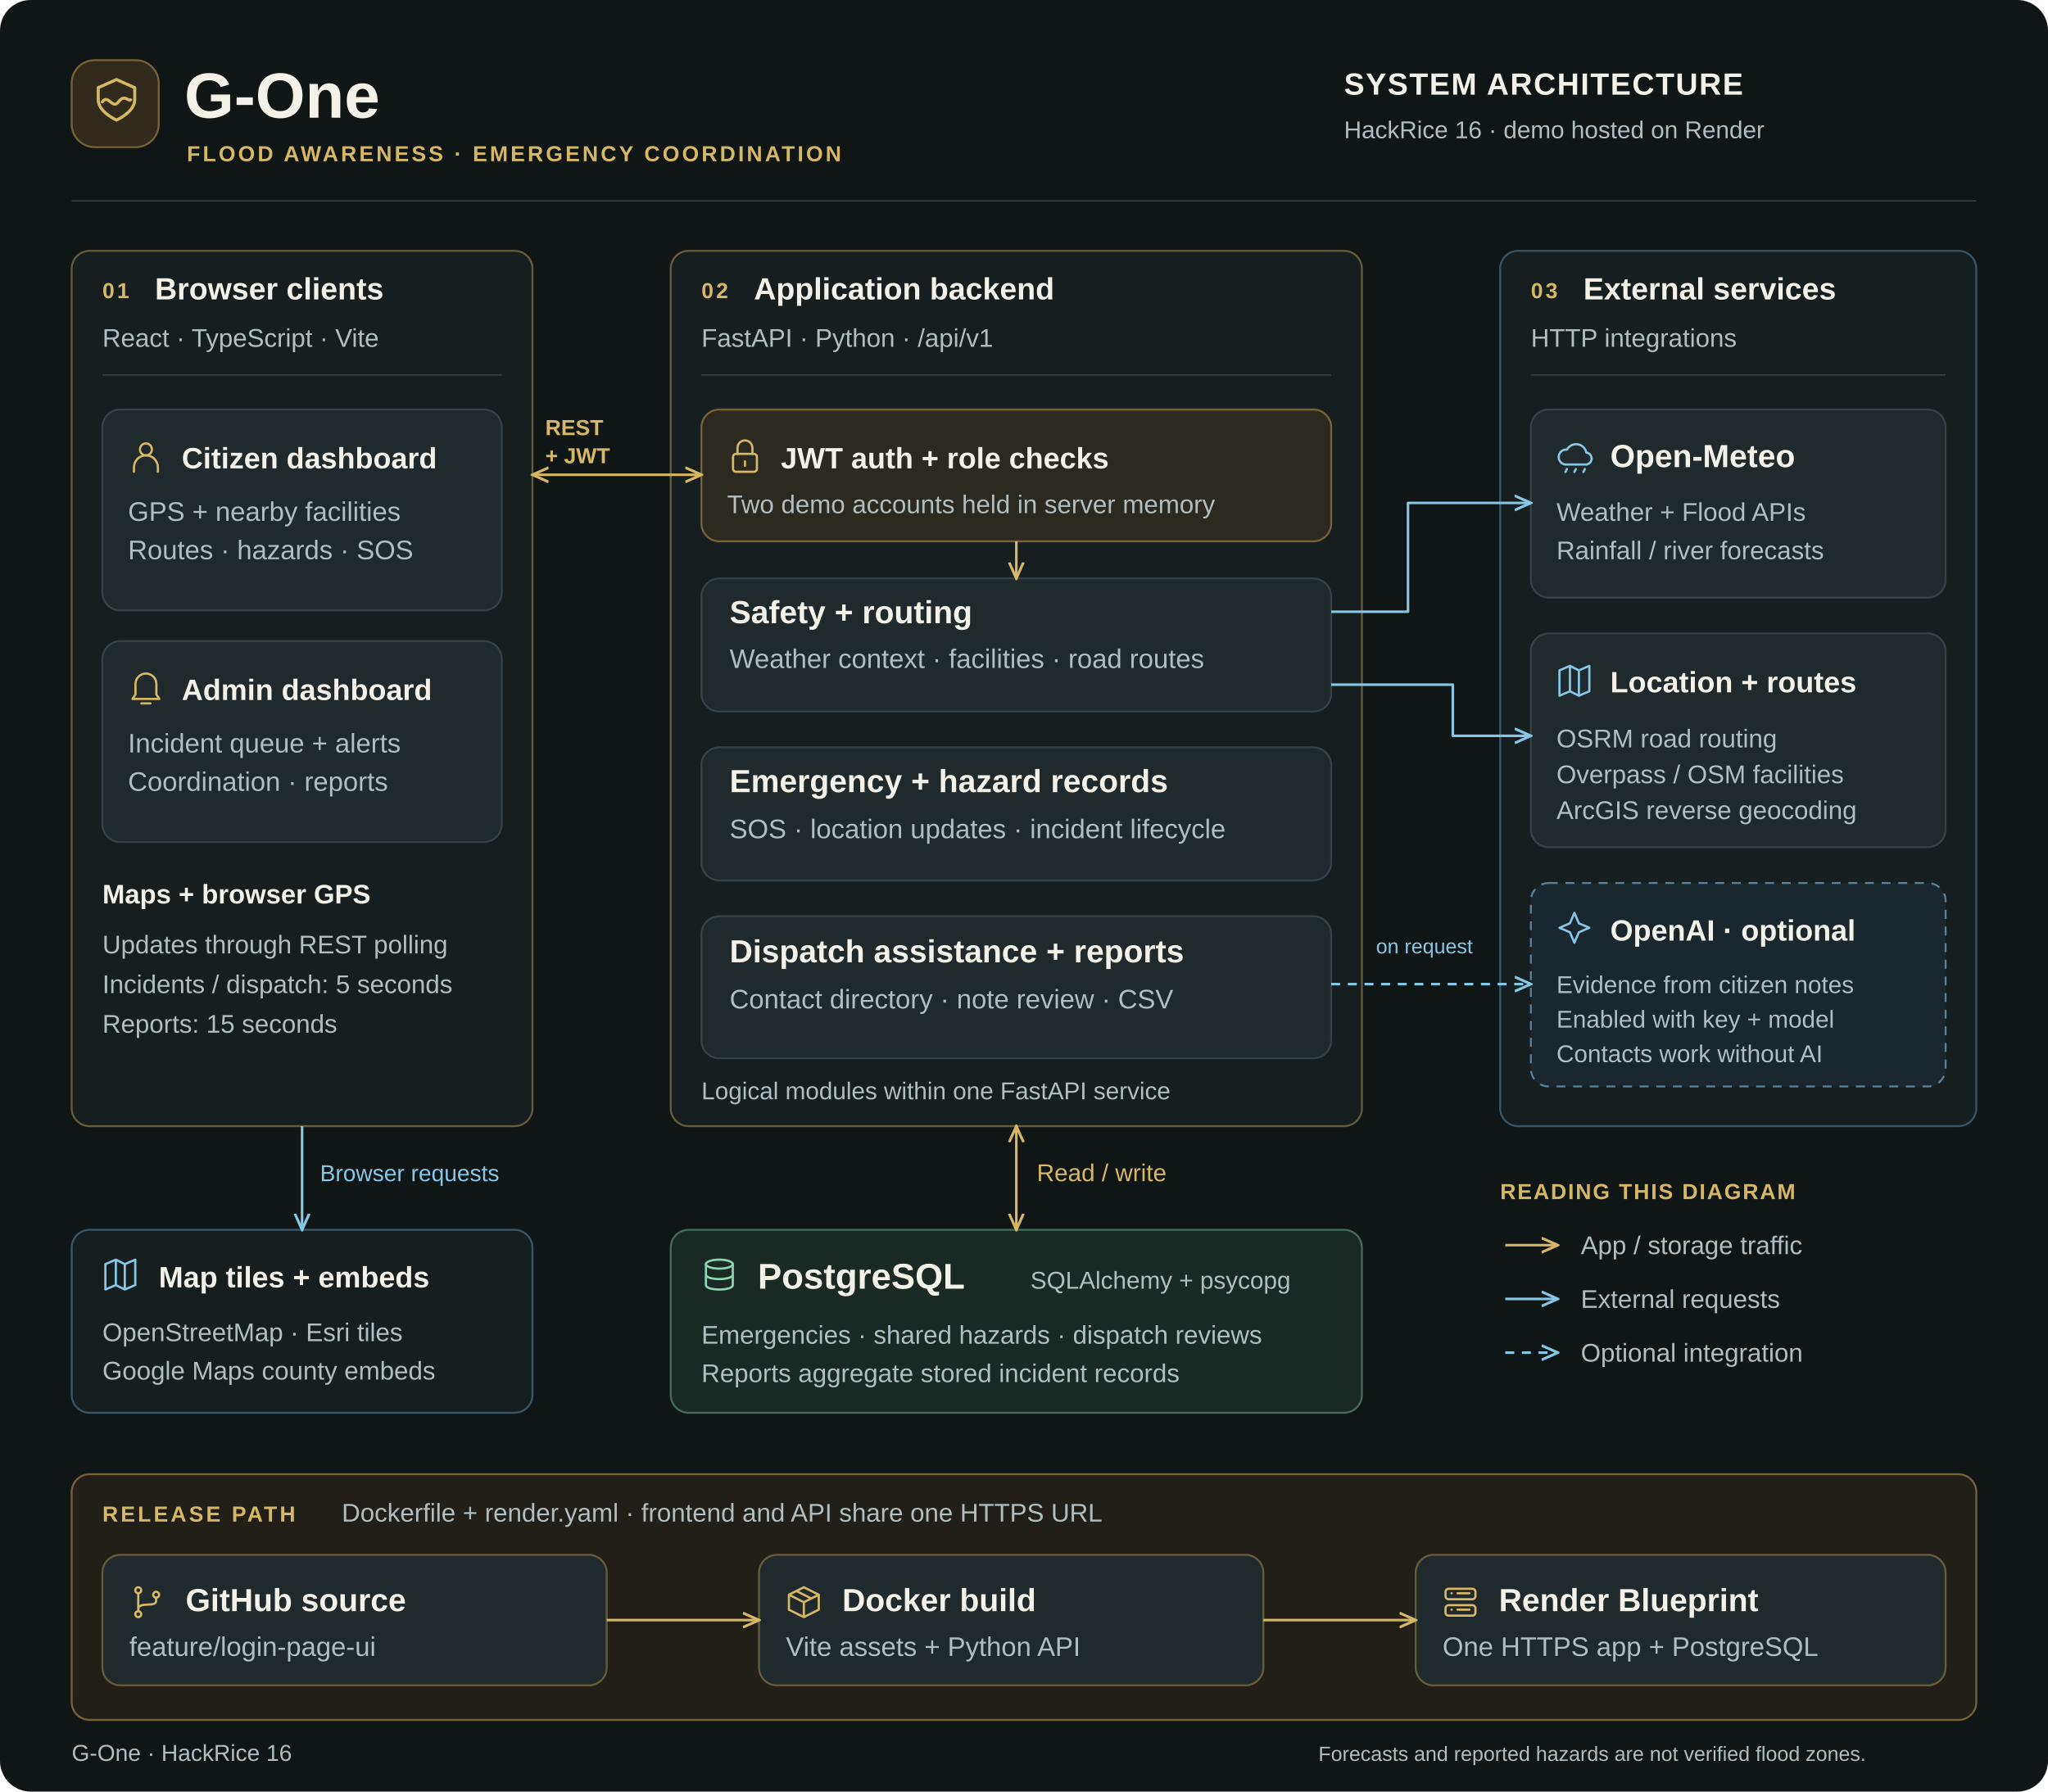
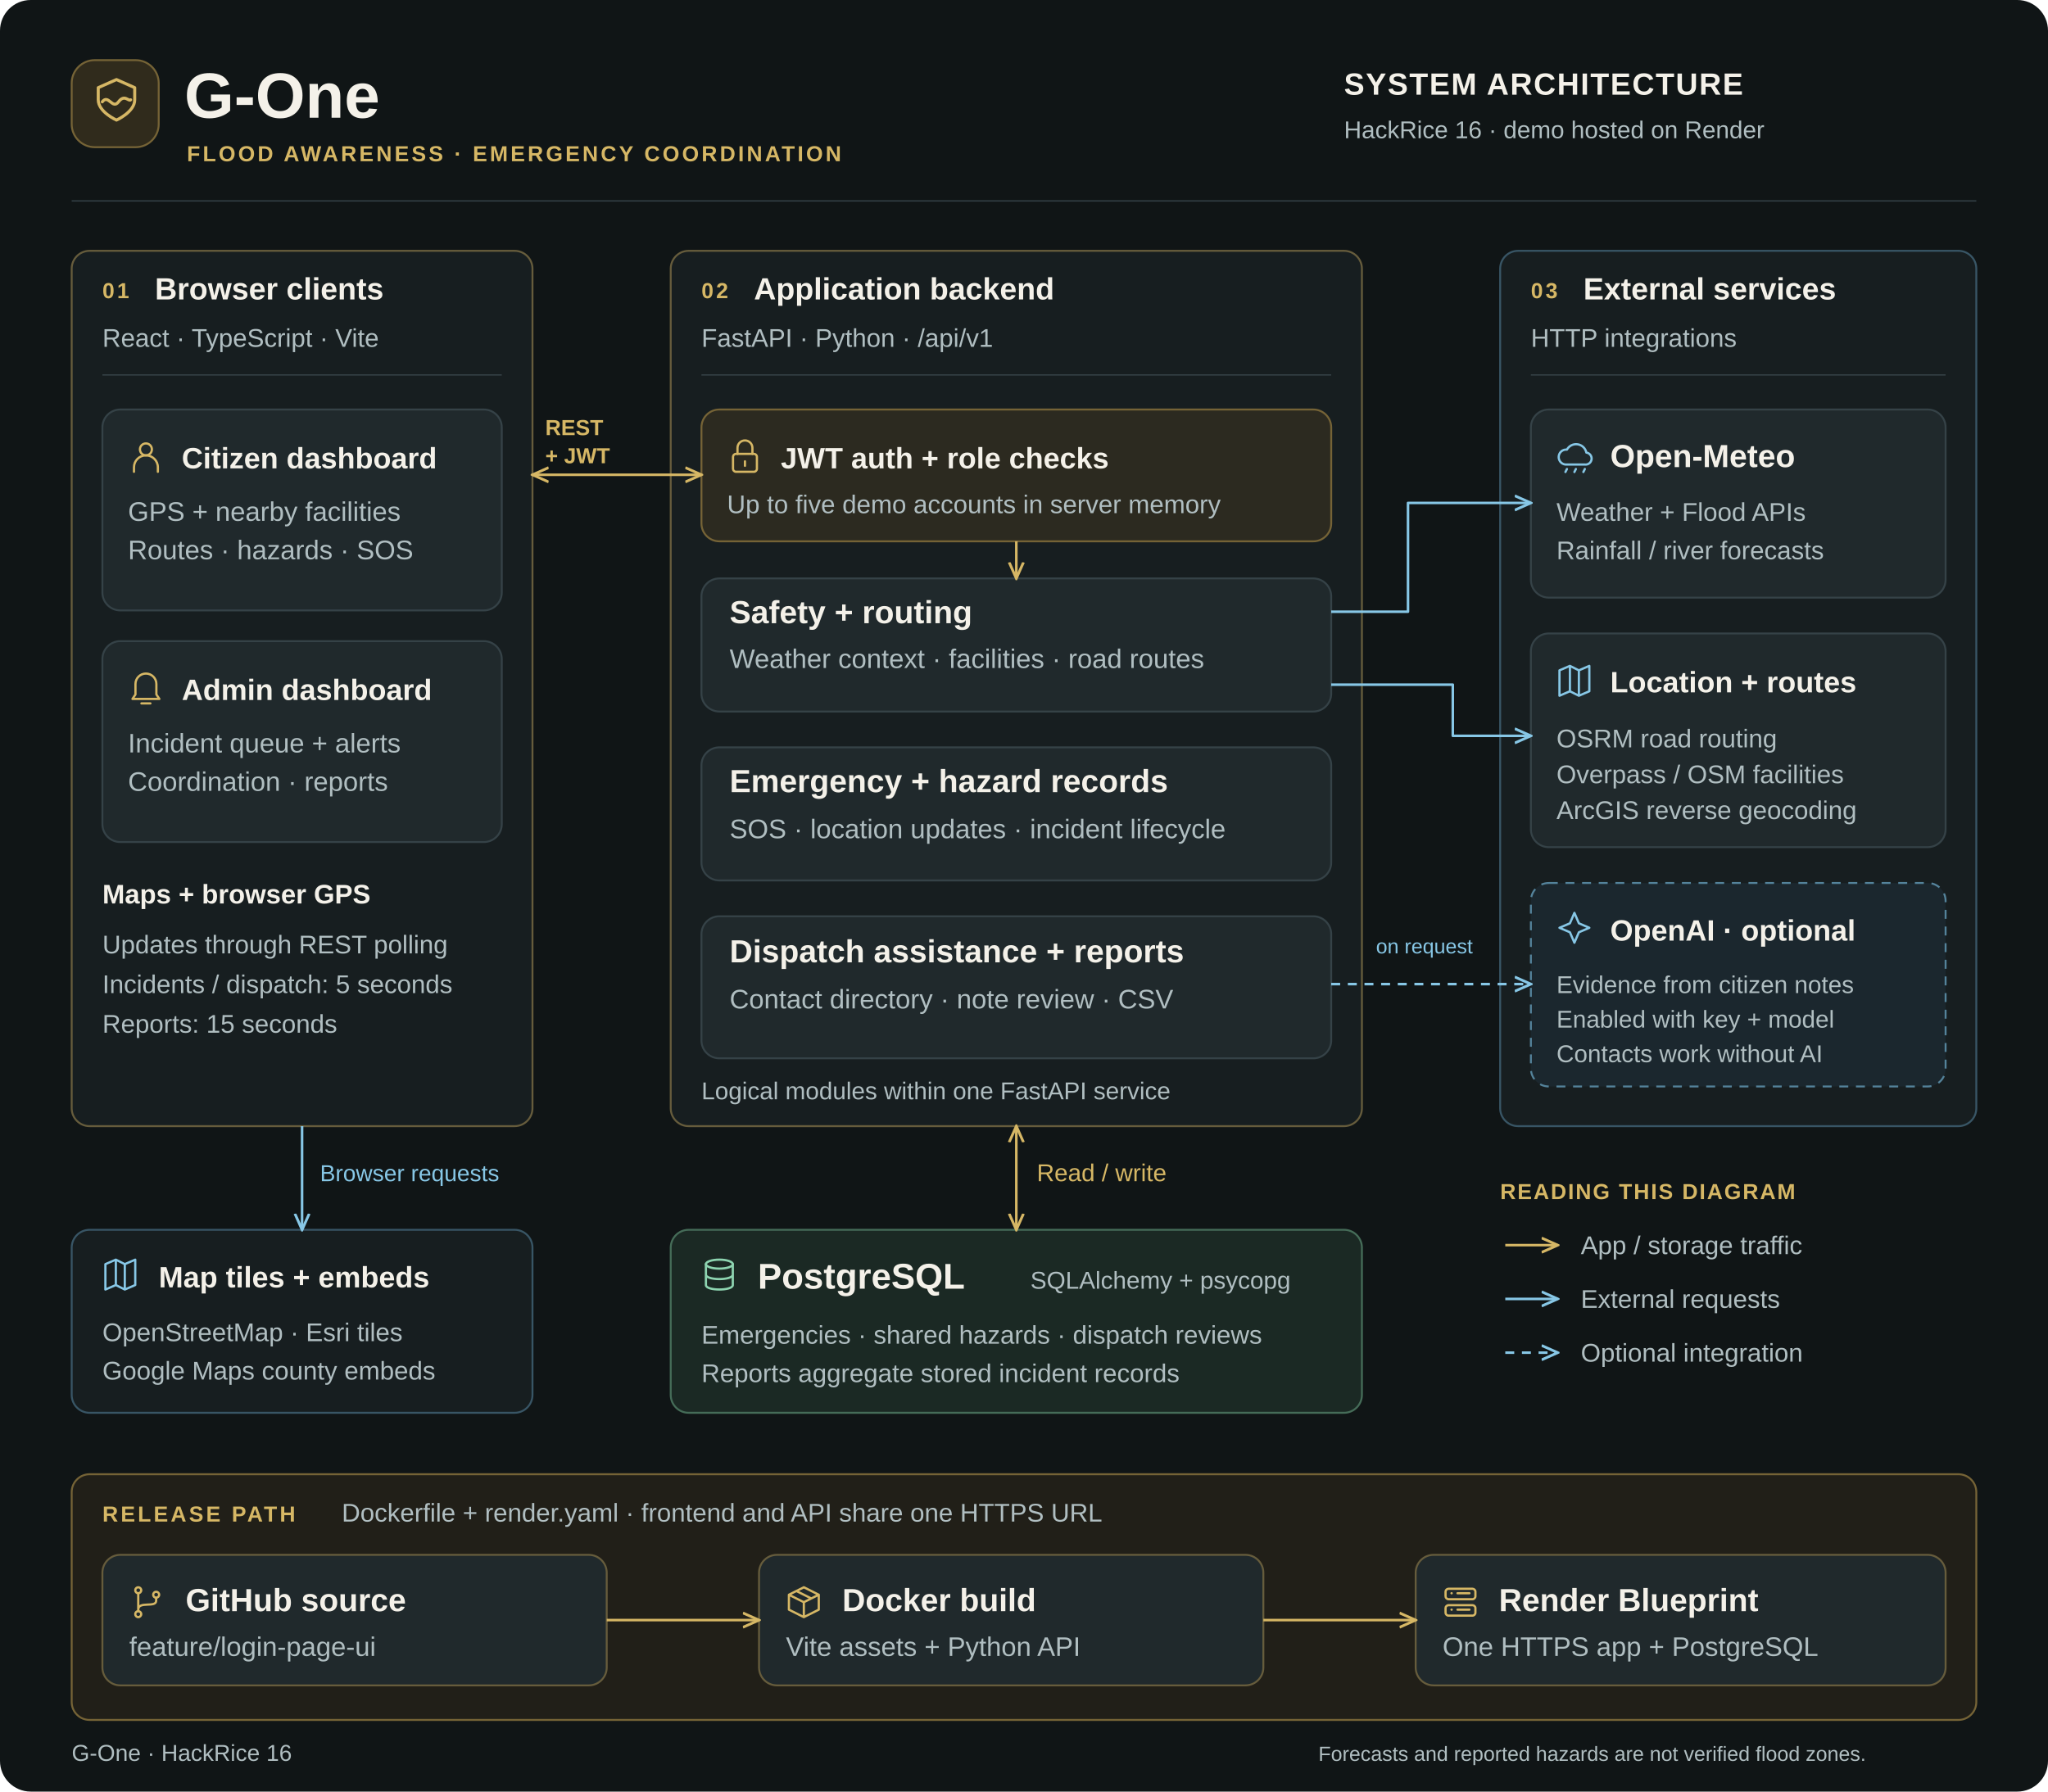
<svg xmlns="http://www.w3.org/2000/svg" width="1600" height="1400" viewBox="0 0 1600 1400" role="img" aria-labelledby="title desc">
  <defs>
    <marker id="arrow" viewBox="0 0 10 10" refX="9" refY="5" markerWidth="7" markerHeight="7" orient="auto-start-reverse">
      <path d="M 0 1 L 9 5 L 0 9" fill="none" stroke="#d6b765" stroke-width="1.5" />
    </marker>
    <marker id="blue-arrow" viewBox="0 0 10 10" refX="9" refY="5" markerWidth="7" markerHeight="7" orient="auto-start-reverse">
      <path d="M 0 1 L 9 5 L 0 9" fill="none" stroke="#87c7e6" stroke-width="1.5" />
    </marker>
  </defs>
  <rect width="1600" height="1400" rx="24" fill="#101516" />
  <g font-family="Arial, Helvetica, sans-serif">
    <rect x="56" y="47" width="68" height="68" rx="18" fill="#302b1c" stroke="#756336" stroke-width="1.5" />
    <g transform="translate(72 59) scale(1.583333)" fill="none" stroke="#d6b765" stroke-width="1.5" stroke-linecap="round" stroke-linejoin="round">
      <path d="M12 2 21 6v6c0 6-9 10-9 10S3 18 3 12V6z" />
      <path d="M5 13c3-4 5 4 8 0s5 0 6-1" />
    </g>
    <text x="144" y="92" font-size="50" font-weight="700" fill="#f4f1e9">G-One</text>
    <text x="146" y="126" font-size="17" font-weight="700" fill="#d6b765" letter-spacing="2">FLOOD AWARENESS · EMERGENCY COORDINATION</text>
    <text x="1050" y="74" font-size="24" font-weight="700" fill="#f4f1e9" letter-spacing="1">SYSTEM ARCHITECTURE</text>
    <text x="1050" y="108" font-size="19" font-weight="400" fill="#b0bec1">HackRice 16 · demo hosted on Render</text>
    <path d="M56 157H1544" stroke="#354247" />
    <rect x="56" y="196" width="360" height="684" rx="14" fill="#171e20" stroke="#665c3c" stroke-width="1.5" />
    <rect x="524" y="196" width="540" height="684" rx="14" fill="#171e20" stroke="#665c3c" stroke-width="1.5" />
    <rect x="1172" y="196" width="372" height="684" rx="14" fill="#171e20" stroke="#385565" stroke-width="1.5" />
    <text x="80" y="233" font-size="17" font-weight="700" fill="#d6b765" letter-spacing="2">01</text>
    <text x="121" y="234" font-size="24" font-weight="700" fill="#f4f1e9">Browser clients</text>
    <text x="80" y="271" font-size="20" font-weight="400" fill="#b0bec1">React · TypeScript · Vite</text>
    <path d="M80 293H392" stroke="#354247" />
    <text x="548" y="233" font-size="17" font-weight="700" fill="#d6b765" letter-spacing="2">02</text>
    <text x="589" y="234" font-size="24" font-weight="700" fill="#f4f1e9">Application backend</text>
    <text x="548" y="271" font-size="20" font-weight="400" fill="#b0bec1">FastAPI · Python · /api/v1</text>
    <path d="M548 293H1040" stroke="#354247" />
    <text x="1196" y="233" font-size="17" font-weight="700" fill="#d6b765" letter-spacing="2">03</text>
    <text x="1237" y="234" font-size="24" font-weight="700" fill="#f4f1e9">External services</text>
    <text x="1196" y="271" font-size="20" font-weight="400" fill="#b0bec1">HTTP integrations</text>
    <path d="M1196 293H1520" stroke="#354247" />
    <rect x="80" y="320" width="312" height="157" rx="14" fill="#20292c" stroke="#354247" stroke-width="1.5" />
    <g transform="translate(100 343) scale(1.166667)" fill="none" stroke="#d6b765" stroke-width="1.5" stroke-linecap="round" stroke-linejoin="round">
      <circle cx="12" cy="7" r="4" />
      <path d="M4 22v-3a8 8 0 0 1 16 0v3" />
    </g>
    <text x="142" y="366" font-size="23" font-weight="700" fill="#f4f1e9">Citizen dashboard</text>
    <text x="100" y="407" font-size="21" font-weight="400" fill="#b0bec1">GPS + nearby facilities</text>
    <text x="100" y="437" font-size="21" font-weight="400" fill="#b0bec1">Routes · hazards · SOS</text>
    <rect x="80" y="501" width="312" height="157" rx="14" fill="#20292c" stroke="#354247" stroke-width="1.5" />
    <g transform="translate(100 524) scale(1.166667)" fill="none" stroke="#d6b765" stroke-width="1.5" stroke-linecap="round" stroke-linejoin="round">
      <path d="M5 16V9a7 7 0 0 1 14 0v7l2 3H3zM9 22h6" />
    </g>
    <text x="142" y="547" font-size="23" font-weight="700" fill="#f4f1e9">Admin dashboard</text>
    <text x="100" y="588" font-size="21" font-weight="400" fill="#b0bec1">Incident queue + alerts</text>
    <text x="100" y="618" font-size="21" font-weight="400" fill="#b0bec1">Coordination · reports</text>
    <text x="80" y="706" font-size="21" font-weight="700" fill="#f4f1e9">Maps + browser GPS</text>
    <text x="80" y="745" font-size="20" font-weight="400" fill="#b0bec1">Updates through REST polling</text>
    <text x="80" y="776" font-size="20" font-weight="400" fill="#b0bec1">Incidents / dispatch: 5 seconds</text>
    <text x="80" y="807" font-size="20" font-weight="400" fill="#b0bec1">Reports: 15 seconds</text>
    <rect x="548" y="320" width="492" height="103" rx="14" fill="#2c2a20" stroke="#756336" stroke-width="1.5" />
    <g transform="translate(568 343) scale(1.166667)" fill="none" stroke="#d6b765" stroke-width="1.5" stroke-linecap="round" stroke-linejoin="round">
      <rect x="4" y="10" width="16" height="12" rx="2" />
      <path d="M7 10V6a5 5 0 0 1 10 0v4M12 15v3" />
    </g>
    <text x="610" y="366" font-size="23" font-weight="700" fill="#f4f1e9">JWT auth + role checks</text>
-     <text x="568" y="401" font-size="20" font-weight="400" fill="#b0bec1">Two demo accounts held in server memory</text>
+     <text x="568" y="401" font-size="20" font-weight="400" fill="#b0bec1">Up to five demo accounts in server memory</text>
    <rect x="548" y="452" width="492" height="104" rx="14" fill="#20292c" stroke="#354247" stroke-width="1.5" />
    <text x="570" y="487" font-size="25" font-weight="700" fill="#f4f1e9">Safety + routing</text>
    <text x="570" y="522" font-size="21" font-weight="400" fill="#b0bec1">Weather context · facilities · road routes</text>
    <rect x="548" y="584" width="492" height="104" rx="14" fill="#20292c" stroke="#354247" stroke-width="1.5" />
    <text x="570" y="619" font-size="25" font-weight="700" fill="#f4f1e9">Emergency + hazard records</text>
    <text x="570" y="655" font-size="21" font-weight="400" fill="#b0bec1">SOS · location updates · incident lifecycle</text>
    <rect x="548" y="716" width="492" height="111" rx="14" fill="#20292c" stroke="#354247" stroke-width="1.5" />
    <text x="570" y="752" font-size="25" font-weight="700" fill="#f4f1e9">Dispatch assistance + reports</text>
    <text x="570" y="788" font-size="21" font-weight="400" fill="#b0bec1">Contact directory · note review · CSV</text>
    <text x="548" y="859" font-size="19" font-weight="400" fill="#b0bec1">Logical modules within one FastAPI service</text>
    <rect x="1196" y="320" width="324" height="147" rx="14" fill="#20292c" stroke="#354247" stroke-width="1.5" />
    <g transform="translate(1216 342) scale(1.166667)" fill="none" stroke="#87c7e6" stroke-width="1.5" stroke-linecap="round" stroke-linejoin="round">
      <path d="M6 18a5 5 0 1 1 1-10 7 7 0 0 1 13 2 4 4 0 0 1-1 8zM7 21l-1 2M13 21l-1 2M19 21l-1 2" />
    </g>
    <text x="1258" y="365" font-size="25" font-weight="700" fill="#f4f1e9">Open-Meteo</text>
    <text x="1216" y="407" font-size="20" font-weight="400" fill="#b0bec1">Weather + Flood APIs</text>
    <text x="1216" y="437" font-size="20" font-weight="400" fill="#b0bec1">Rainfall / river forecasts</text>
    <rect x="1196" y="495" width="324" height="167" rx="14" fill="#20292c" stroke="#354247" stroke-width="1.5" />
    <g transform="translate(1216 518) scale(1.166667)" fill="none" stroke="#87c7e6" stroke-width="1.5" stroke-linecap="round" stroke-linejoin="round">
      <path d="m2 5 7-3 6 3 7-3v17l-7 3-6-3-7 3zM9 2v17M15 5v17" />
    </g>
    <text x="1258" y="541" font-size="23" font-weight="700" fill="#f4f1e9">Location + routes</text>
    <text x="1216" y="584" font-size="20" font-weight="400" fill="#b0bec1">OSRM road routing</text>
    <text x="1216" y="612" font-size="20" font-weight="400" fill="#b0bec1">Overpass / OSM facilities</text>
    <text x="1216" y="640" font-size="20" font-weight="400" fill="#b0bec1">ArcGIS reverse geocoding</text>
    <rect x="1196" y="690" width="324" height="159" rx="14" fill="#1b272e" stroke="#54839b" stroke-width="1.5" stroke-dasharray="7 6" />
    <g transform="translate(1216 711) scale(1.166667)" fill="none" stroke="#87c7e6" stroke-width="1.5" stroke-linecap="round" stroke-linejoin="round">
      <path d="m12 2 3 7 7 3-7 3-3 7-3-7-7-3 7-3z" />
    </g>
    <text x="1258" y="735" font-size="23" font-weight="700" fill="#f4f1e9">OpenAI · optional</text>
    <text x="1216" y="776" font-size="19" font-weight="400" fill="#b0bec1">Evidence from citizen notes</text>
    <text x="1216" y="803" font-size="19" font-weight="400" fill="#b0bec1">Enabled with key + model</text>
    <text x="1216" y="830" font-size="19" font-weight="400" fill="#b0bec1">Contacts work without AI</text>
    <path d="M416 371 H548" fill="none" stroke="#d6b765" stroke-width="2" stroke-linejoin="round" marker-end="url(#arrow)" marker-start="url(#arrow)" />
    <text x="426" y="340" font-size="17" font-weight="700" fill="#d6b765">REST</text>
    <text x="426" y="362" font-size="17" font-weight="700" fill="#d6b765">+ JWT</text>
    <path d="M794 423 V452" fill="none" stroke="#d6b765" stroke-width="2" stroke-linejoin="round" marker-end="url(#arrow)" />
    <path d="M1040 478 H1100 V393 H1196" fill="none" stroke="#87c7e6" stroke-width="2" stroke-linejoin="round" marker-end="url(#blue-arrow)" />
    <path d="M1040 535 H1135 V575 H1196" fill="none" stroke="#87c7e6" stroke-width="2" stroke-linejoin="round" marker-end="url(#blue-arrow)" />
    <path d="M1040 769 H1196" fill="none" stroke="#87c7e6" stroke-width="2" stroke-linejoin="round" marker-end="url(#blue-arrow)" stroke-dasharray="7 6" />
    <text x="1075" y="745" font-size="16" font-weight="400" fill="#87c7e6">on request</text>
    <rect x="56" y="961" width="360" height="143" rx="14" fill="#171e20" stroke="#385565" stroke-width="1.5" />
    <g transform="translate(80 982) scale(1.166667)" fill="none" stroke="#87c7e6" stroke-width="1.5" stroke-linecap="round" stroke-linejoin="round">
      <path d="m2 5 7-3 6 3 7-3v17l-7 3-6-3-7 3zM9 2v17M15 5v17" />
    </g>
    <text x="124" y="1006" font-size="23" font-weight="700" fill="#f4f1e9">Map tiles + embeds</text>
    <text x="80" y="1048" font-size="20" font-weight="400" fill="#b0bec1">OpenStreetMap · Esri tiles</text>
    <text x="80" y="1078" font-size="20" font-weight="400" fill="#b0bec1">Google Maps county embeds</text>
    <path d="M236 880 V961" fill="none" stroke="#87c7e6" stroke-width="2" stroke-linejoin="round" marker-end="url(#blue-arrow)" />
    <text x="250" y="923" font-size="18" font-weight="400" fill="#87c7e6">Browser requests</text>
    <rect x="524" y="961" width="540" height="143" rx="14" fill="#1b2924" stroke="#456c58" stroke-width="1.5" />
    <g transform="translate(548 982) scale(1.166667)" fill="none" stroke="#8dd4b0" stroke-width="1.5" stroke-linecap="round" stroke-linejoin="round">
      <ellipse cx="12" cy="5" rx="9" ry="3" />
      <path d="M3 5v14c0 4 18 4 18 0V5M3 12c0 4 18 4 18 0" />
    </g>
    <text x="592" y="1007" font-size="28" font-weight="700" fill="#f4f1e9">PostgreSQL</text>
    <text x="805" y="1007" font-size="19" font-weight="400" fill="#b0bec1">SQLAlchemy + psycopg</text>
    <text x="548" y="1050" font-size="20" font-weight="400" fill="#b0bec1">Emergencies · shared hazards · dispatch reviews</text>
    <text x="548" y="1080" font-size="20" font-weight="400" fill="#b0bec1">Reports aggregate stored incident records</text>
    <path d="M794 880 V961" fill="none" stroke="#d6b765" stroke-width="2" stroke-linejoin="round" marker-end="url(#arrow)" marker-start="url(#arrow)" />
    <text x="810" y="923" font-size="19" font-weight="400" fill="#d6b765">Read / write</text>
    <text x="1172" y="937" font-size="17" font-weight="700" fill="#d6b765" letter-spacing="1.2">READING THIS DIAGRAM</text>
    <path d="M1176 973 H1217" fill="none" stroke="#d6b765" stroke-width="2" stroke-linejoin="round" marker-end="url(#arrow)" />
    <text x="1235" y="980" font-size="20" font-weight="400" fill="#b0bec1">App / storage traffic</text>
    <path d="M1176 1015 H1217" fill="none" stroke="#87c7e6" stroke-width="2" stroke-linejoin="round" marker-end="url(#blue-arrow)" />
    <text x="1235" y="1022" font-size="20" font-weight="400" fill="#b0bec1">External requests</text>
    <path d="M1176 1057 H1217" fill="none" stroke="#87c7e6" stroke-width="2" stroke-linejoin="round" marker-end="url(#blue-arrow)" stroke-dasharray="7 6" />
    <text x="1235" y="1064" font-size="20" font-weight="400" fill="#b0bec1">Optional integration</text>
    <rect x="56" y="1152" width="1488" height="192" rx="14" fill="#211f18" stroke="#756336" stroke-width="1.5" />
    <text x="80" y="1189" font-size="17" font-weight="700" fill="#d6b765" letter-spacing="2">RELEASE PATH</text>
    <text x="267" y="1189" font-size="20" font-weight="400" fill="#b0bec1">Dockerfile + render.yaml · frontend and API share one HTTPS URL</text>
    <rect x="80" y="1215" width="394" height="102" rx="14" fill="#20292c" stroke="#665c3c" stroke-width="1.5" />
    <g transform="translate(101 1238) scale(1.166667)" fill="none" stroke="#d6b765" stroke-width="1.5" stroke-linecap="round" stroke-linejoin="round">
      <circle cx="6" cy="4" r="2" />
      <circle cx="18" cy="7" r="2" />
      <circle cx="6" cy="20" r="2" />
      <path d="M6 6v12M18 9v2c0 5-12 0-12 6" />
    </g>
    <text x="145" y="1259" font-size="25" font-weight="700" fill="#f4f1e9">GitHub source</text>
    <text x="101" y="1294" font-size="21" font-weight="400" fill="#b0bec1">feature/login-page-ui</text>
    <rect x="593" y="1215" width="394" height="102" rx="14" fill="#20292c" stroke="#665c3c" stroke-width="1.5" />
    <g transform="translate(614 1238) scale(1.166667)" fill="none" stroke="#d6b765" stroke-width="1.5" stroke-linecap="round" stroke-linejoin="round">
      <path d="m12 2 10 5v10l-10 5-10-5V7zM2 7l10 5 10-5M12 12v10M7 4.5l10 5" />
    </g>
    <text x="658" y="1259" font-size="25" font-weight="700" fill="#f4f1e9">Docker build</text>
    <text x="614" y="1294" font-size="21" font-weight="400" fill="#b0bec1">Vite assets + Python API</text>
    <rect x="1106" y="1215" width="414" height="102" rx="14" fill="#20292c" stroke="#665c3c" stroke-width="1.5" />
    <g transform="translate(1127 1238) scale(1.166667)" fill="none" stroke="#d6b765" stroke-width="1.5" stroke-linecap="round" stroke-linejoin="round">
      <rect x="2" y="3" width="20" height="7" rx="2" />
      <rect x="2" y="14" width="20" height="7" rx="2" />
      <path d="M6 6h.1M6 17h.1M10 6h8M10 17h8" />
    </g>
    <text x="1171" y="1259" font-size="25" font-weight="700" fill="#f4f1e9">Render Blueprint</text>
    <text x="1127" y="1294" font-size="21" font-weight="400" fill="#b0bec1">One HTTPS app + PostgreSQL</text>
    <path d="M474 1266 H593" fill="none" stroke="#d6b765" stroke-width="2" stroke-linejoin="round" marker-end="url(#arrow)" />
    <path d="M987 1266 H1106" fill="none" stroke="#d6b765" stroke-width="2" stroke-linejoin="round" marker-end="url(#arrow)" />
    <text x="56" y="1376" font-size="18" font-weight="400" fill="#b0bec1">G-One · HackRice 16</text>
    <text x="1030" y="1376" font-size="16" font-weight="400" fill="#b0bec1">Forecasts and reported hazards are not verified flood zones.</text>
  </g>
</svg>
